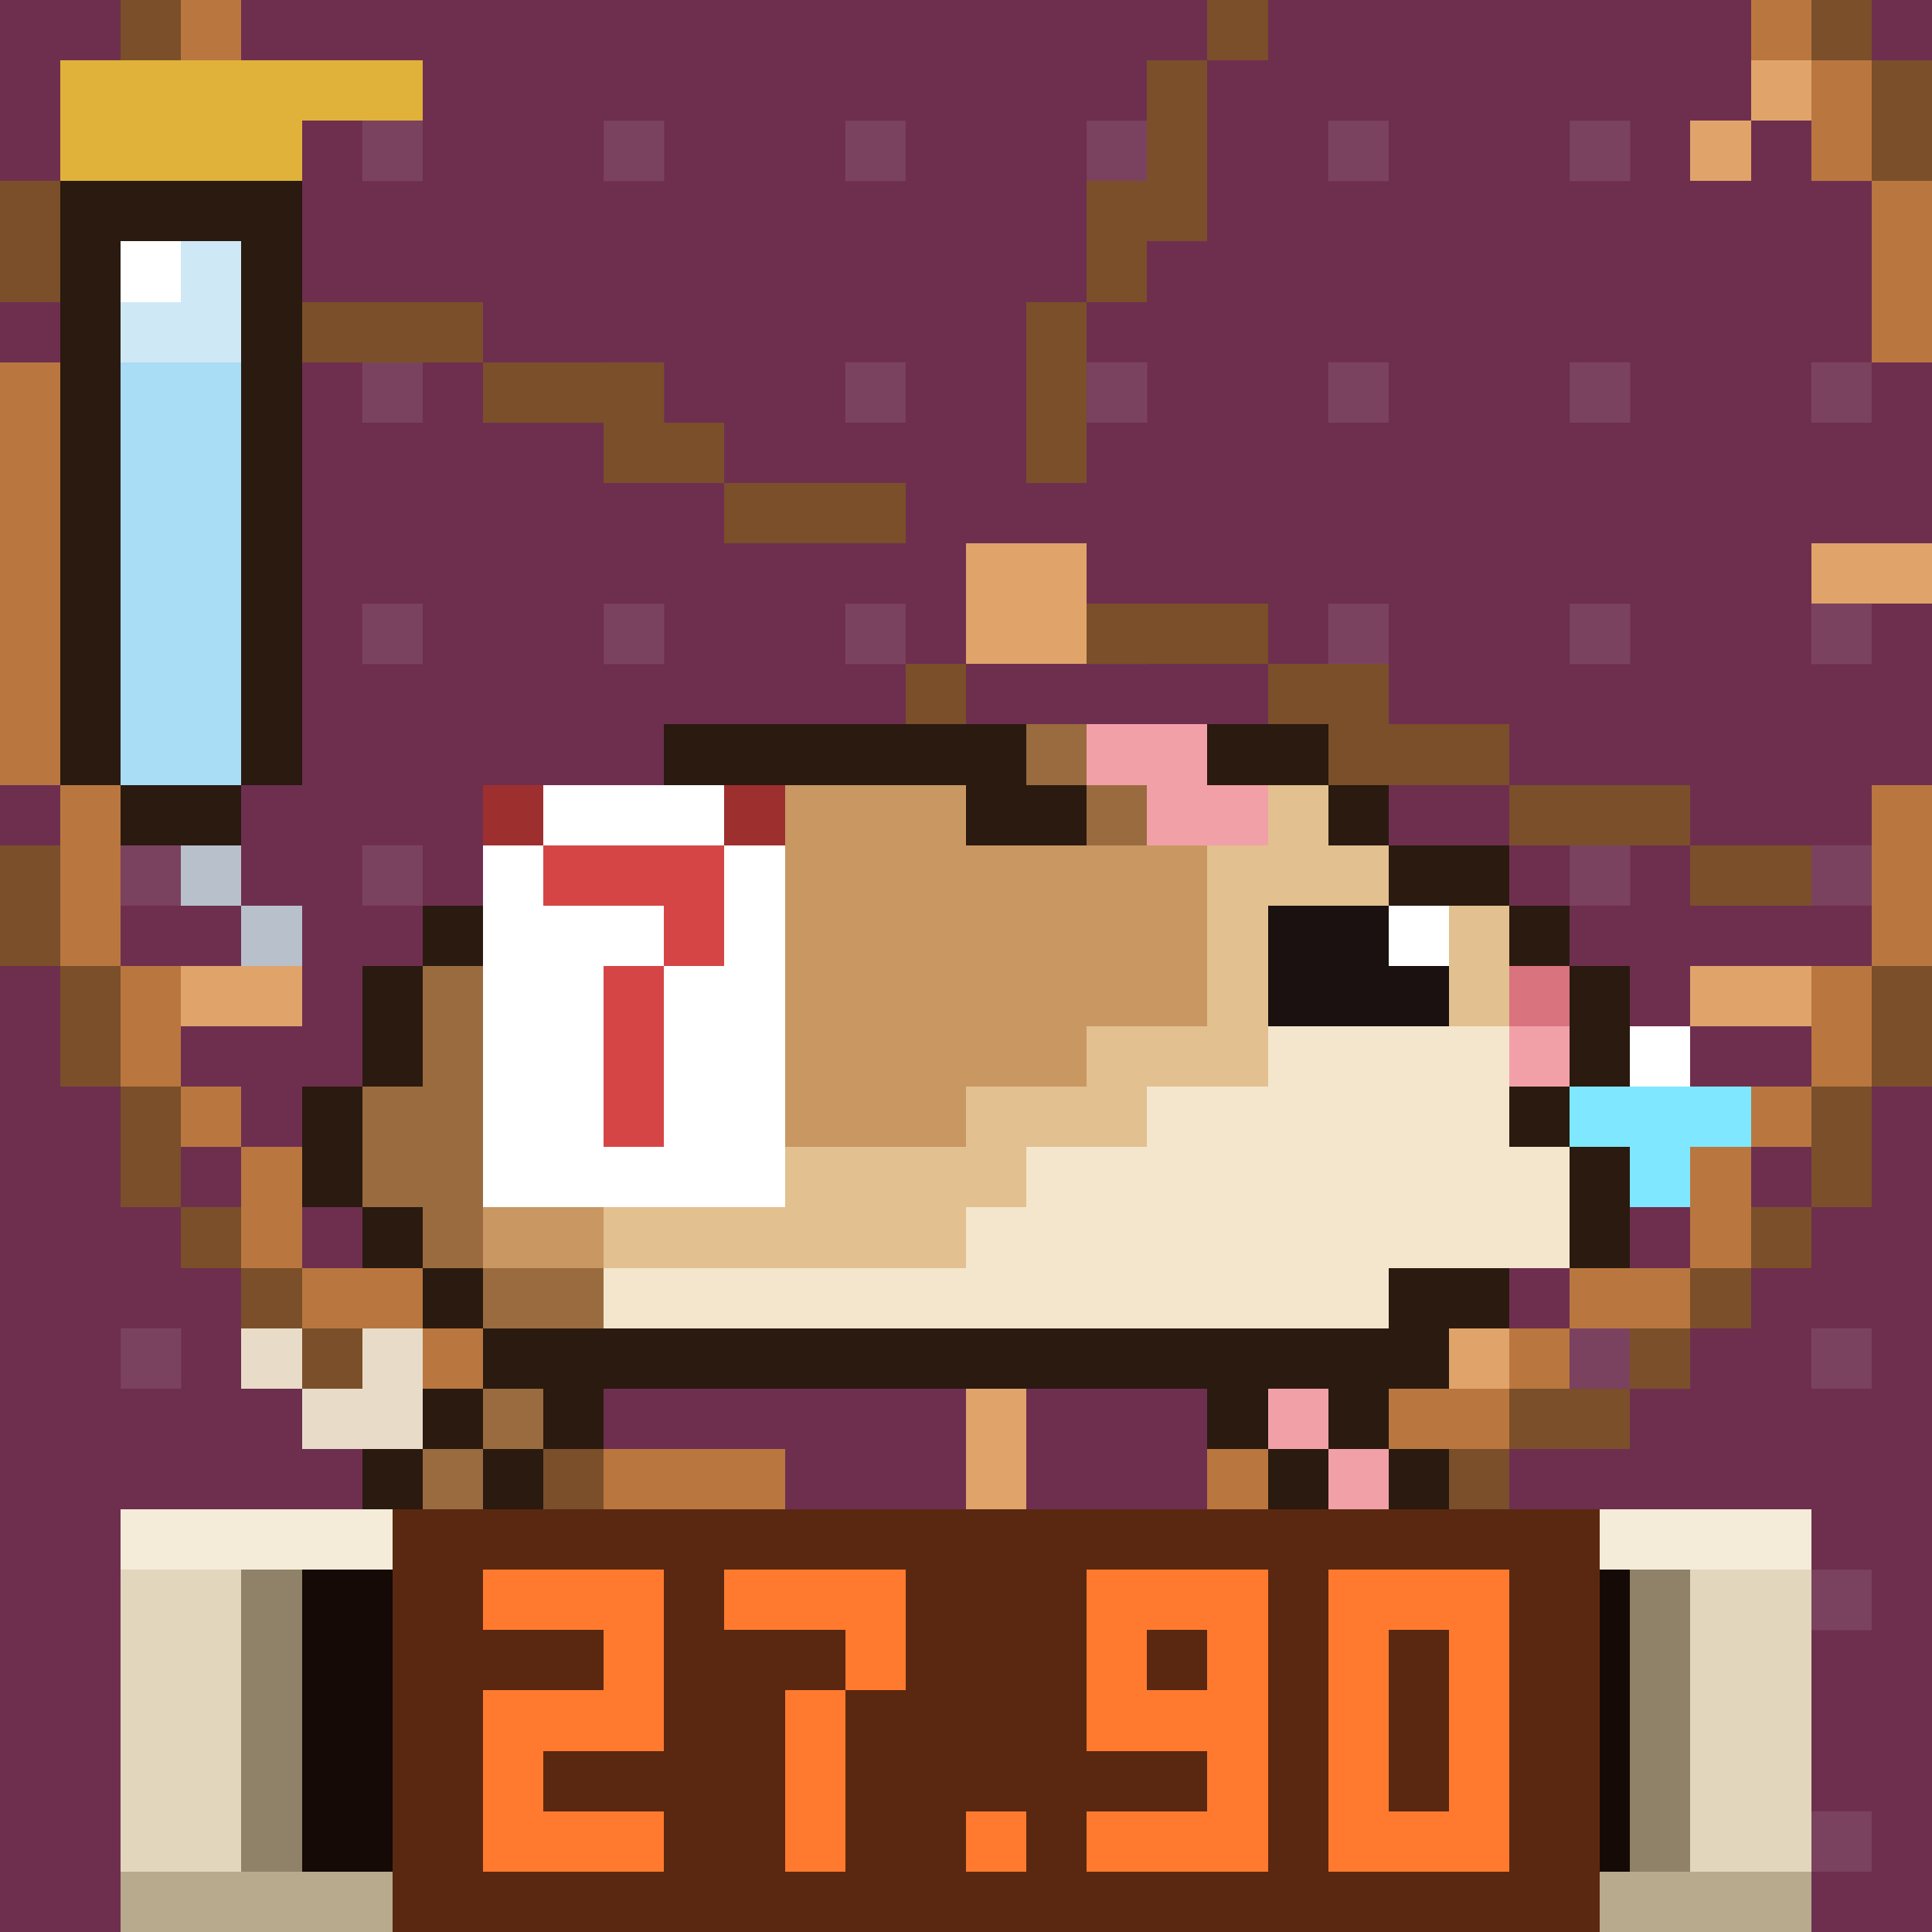
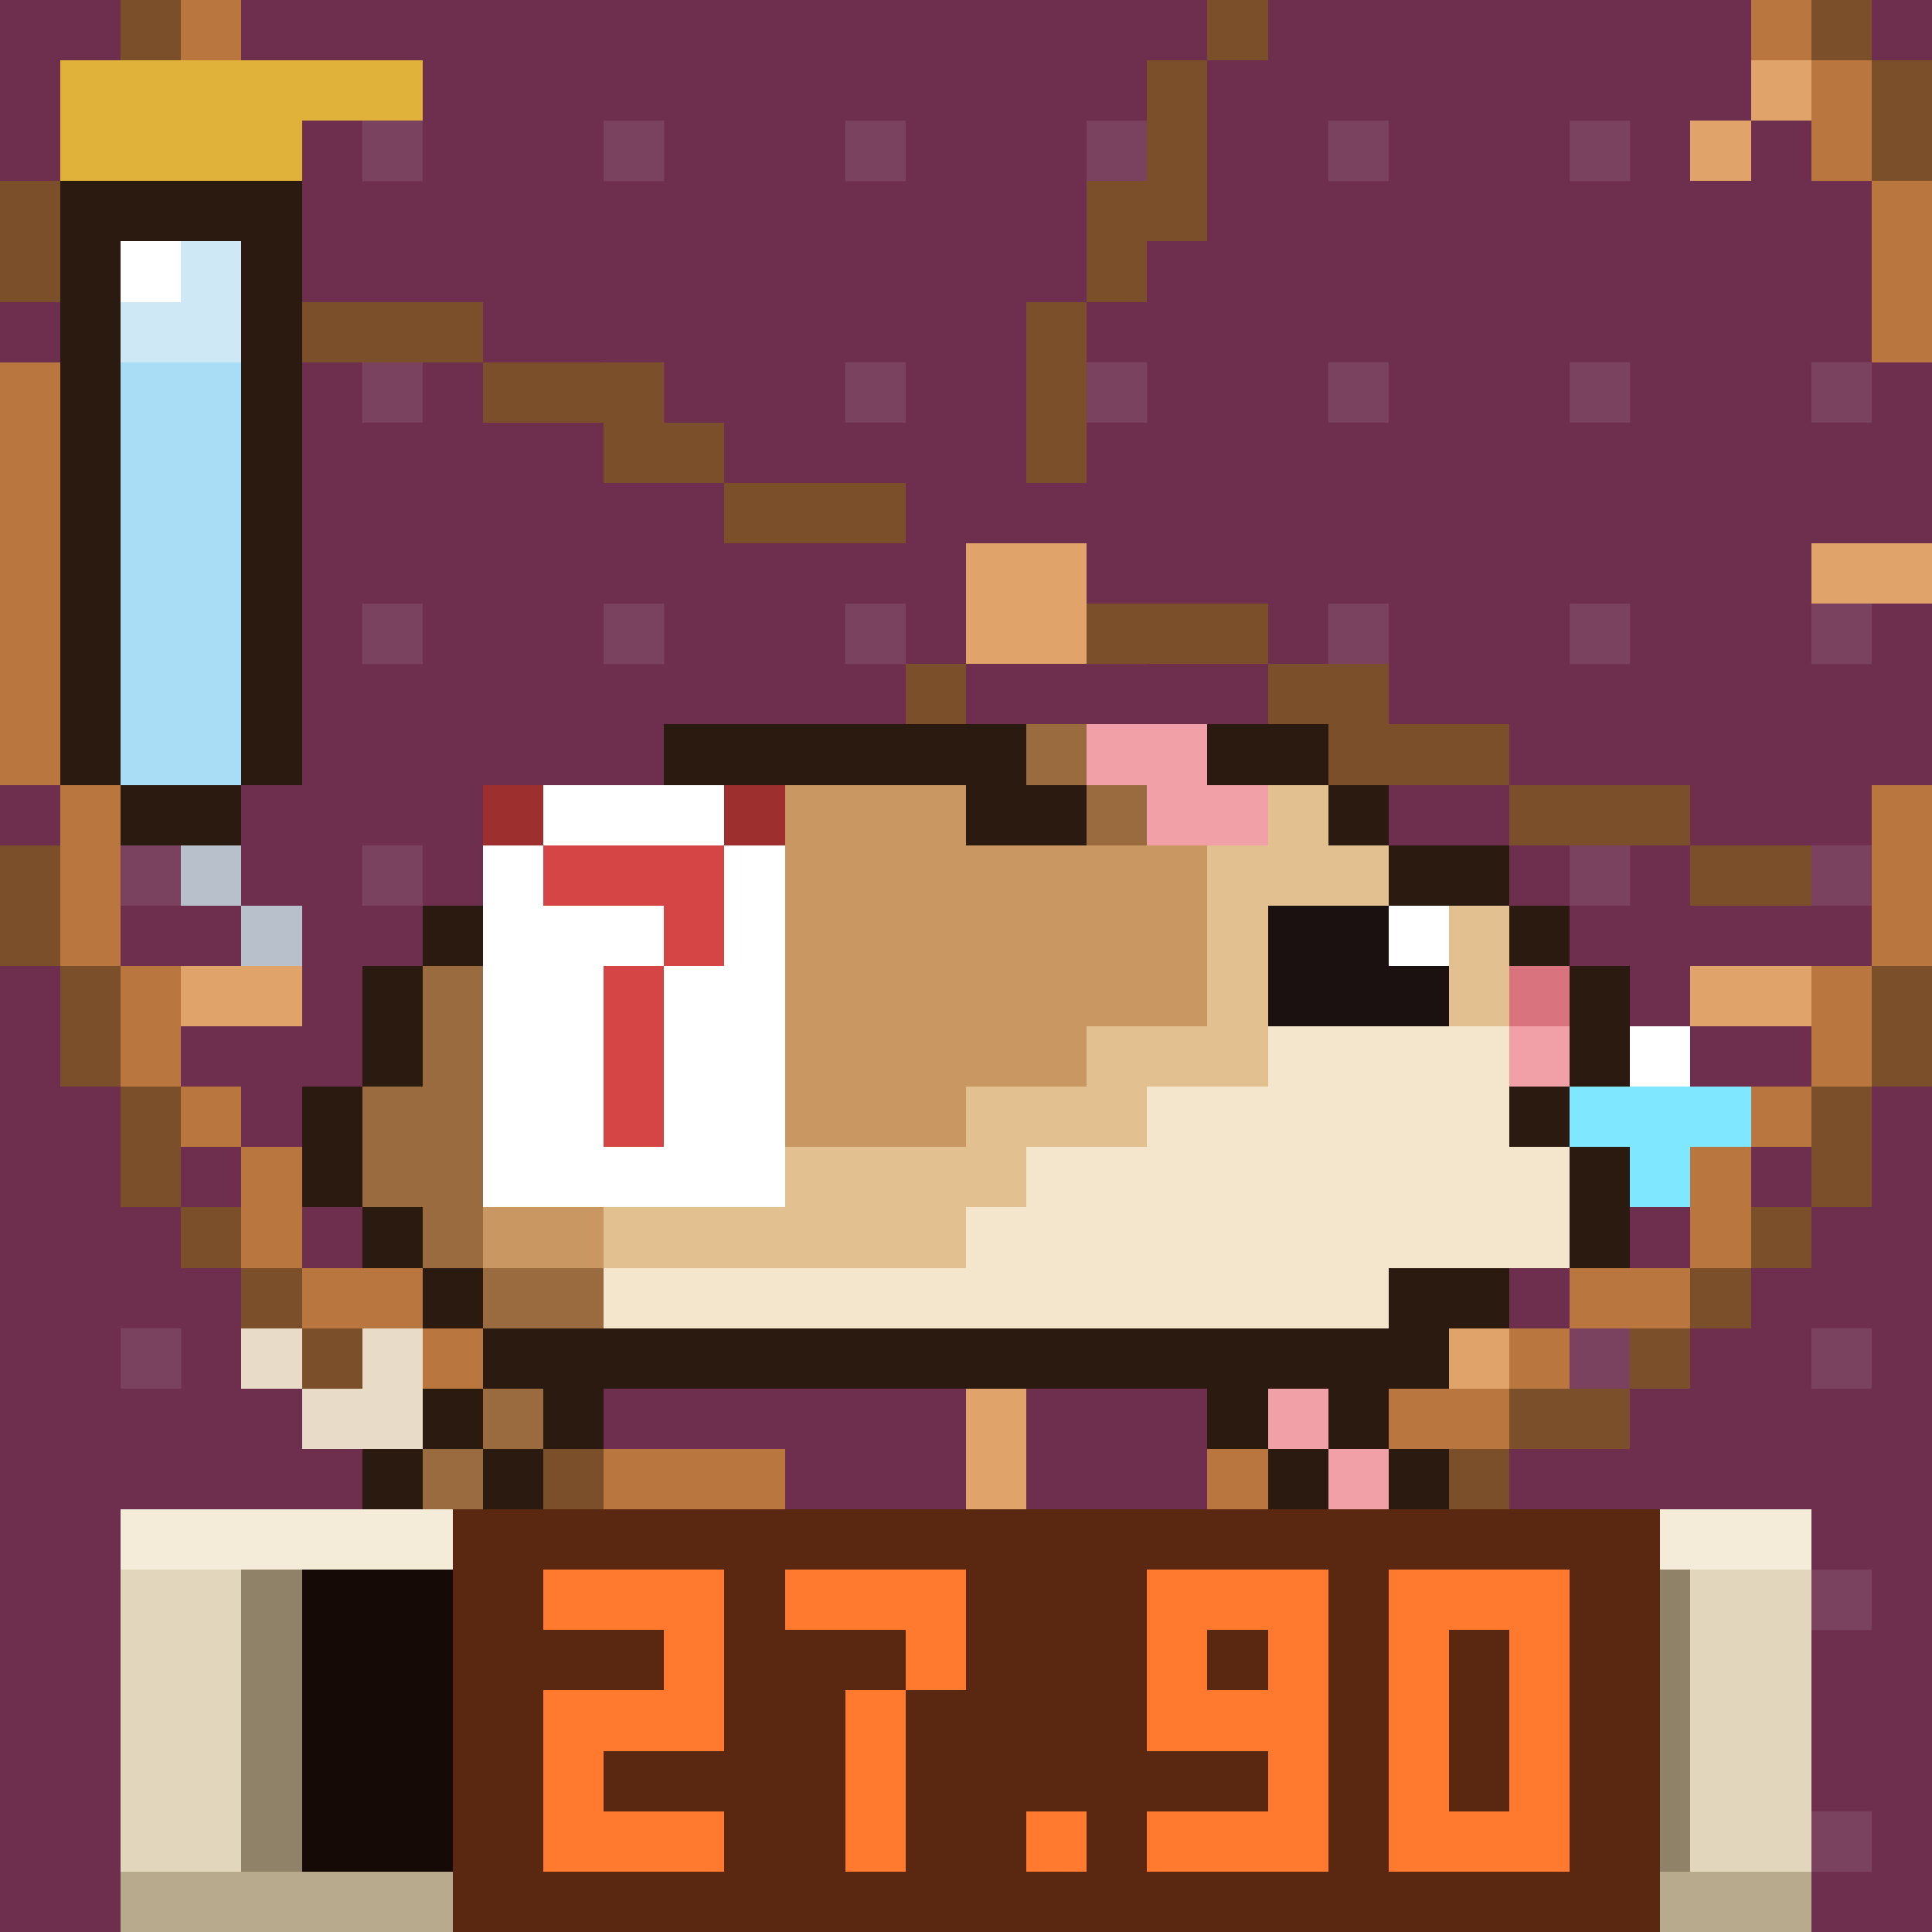
<svg xmlns="http://www.w3.org/2000/svg" viewBox="4 8 32 32" width="480" height="480" shape-rendering="crispEdges">
  <rect width="40" height="40" fill="#6e2f4f" />
  <defs>
    <pattern id="g" width="4" height="4" patternUnits="userSpaceOnUse">
      <rect x="2" y="2" width="1" height="1" fill="#fff" opacity=".09" />
    </pattern>
    <pattern id="v" width="1" height="1" patternUnits="userSpaceOnUse">
      <rect width=".4" height=".4" fill="#14505c" />
    </pattern>
  </defs>
  <rect width="40" height="40" fill="url(#g)" />
  <path stroke="#7a4f2a" d="M16 0.5h9M14 1.5h2M25 1.5h2M12 2.5h2M27 2.5h2M10 3.5h2M29 3.5h2M9 4.5h1M31 4.5h1M8 5.5h1M32 5.5h1M7 6.5h1M33 6.5h1M6 7.5h1M34 7.5h1M6 8.5h1M34 8.5h1M5 9.5h1M35 9.5h1M5 10.5h1M35 10.5h1M4 11.5h1M36 11.5h1M4 12.5h1M36 12.5h1M3 13.5h1M37 13.5h1M3 14.5h1M37 14.5h1M3 15.5h1M37 15.5h1M3 16.5h1M37 16.5h1M3 17.5h1M37 17.5h1M3 18.5h1M37 18.5h1M3 19.5h1M37 19.5h1M3 20.5h1M37 20.5h1M3 21.5h1M37 21.5h1M4 22.5h1M36 22.5h1M4 23.5h1M36 23.5h1M5 24.5h1M35 24.5h1M5 25.5h1M35 25.5h1M6 26.5h1M34 26.5h1M6 27.5h1M34 27.5h1M7 28.5h1M33 28.5h1M8 29.5h1M32 29.5h1M9 30.5h1M31 30.5h1M10 31.5h2M29 31.5h2M12 32.5h2M27 32.5h2M14 33.5h2M25 33.5h2M16 34.5h9" />
  <path stroke="#b9773f" d="M17 1.5h7M14 2.5h3M24 2.5h3M12 3.5h2M27 3.5h2M11 4.5h1M29 4.5h1M9 5.5h2M30 5.5h2M8 6.5h1M32 6.5h1M8 7.5h1M32 7.5h1M7 8.5h1M33 8.5h1M6 9.5h1M34 9.5h1M6 10.5h1M34 10.5h1M5 11.5h1M35 11.5h1M5 12.5h1M35 12.5h1M5 13.5h1M35 13.5h1M4 14.5h1M36 14.5h1M4 15.5h1M36 15.5h1M4 16.5h1M36 16.5h1M4 17.5h1M36 17.5h1M4 18.5h1M36 18.5h1M4 19.5h1M36 19.5h1M4 20.5h1M36 20.5h1M5 21.5h1M35 21.5h1M5 22.5h1M35 22.5h1M5 23.5h1M35 23.5h1M6 24.5h1M34 24.5h1M6 25.5h1M34 25.5h1M7 26.5h1M33 26.5h1M8 27.5h1M32 27.5h1M8 28.5h1M32 28.5h1M9 29.5h2M30 29.5h2M11 30.5h1M29 30.5h1M12 31.5h2M27 31.5h2M14 32.5h3M24 32.5h3M17 33.5h7" />
  <g opacity="1">
    <animate attributeName="opacity" values="1;0;0" dur="300ms" calcMode="discrete" repeatCount="indefinite" />
    <path stroke="#7a4f2a" d="M25 4.5h1M25 5.5h1M24 6.5h1M24 7.5h1M24 8.5h1M23 9.5h1M23 10.5h1M22 11.5h2M7 12.5h2M22 12.5h1M9 13.5h3M21 13.5h1M12 14.5h3M21 14.5h1M14 15.5h2M21 15.5h1M16 16.5h3M22 18.5h3M19 19.5h1M25 19.5h2M19 20.5h1M26 20.5h3M19 21.5h1M29 21.5h3M18 22.5h1M32 22.5h2M17 23.5h2M17 24.5h1M17 25.5h1M16 26.5h1M16 27.5h1M16 28.5h1M15 29.5h1M15 30.5h1" />
    <path stroke="#e0a46a" d="M20 2.5h1M20 3.5h1M12 4.5h1M28 4.5h1M13 5.5h1M27 5.5h1M7 9.5h1M33 9.5h1M8 10.5h1M32 10.5h1M5 17.5h2M34 17.5h2M7 24.5h2M32 24.5h2M13 29.5h1M27 29.5h1M13 30.5h1M28 30.5h1M20 31.5h1M20 32.5h1" />
  </g>
  <g opacity="0">
    <animate attributeName="opacity" values="0;1;0" dur="300ms" calcMode="discrete" repeatCount="indefinite" />
    <path stroke="#7a4f2a" d="M11 6.5h1M12 7.5h1M13 8.5h1M31 8.5h1M14 9.5h1M30 9.5h1M14 10.5h1M29 10.5h1M15 11.5h2M27 11.5h2M16 12.5h1M26 12.5h1M17 13.5h1M25 13.5h2M18 14.5h1M24 14.5h1M18 15.5h2M22 15.5h2M22 16.5h1M18 18.5h1M17 19.5h2M21 19.5h2M16 20.5h1M22 20.5h1M14 21.5h2M23 21.5h1M14 22.5h1M24 22.5h1M12 23.5h2M24 23.5h2M11 24.5h1M26 24.5h1M10 25.5h1M26 25.5h1M9 26.5h1M27 26.5h1M28 27.5h1M29 28.5h1" />
    <path stroke="#e0a46a" d="M23 2.5h1M15 3.5h1M22 3.5h1M15 4.5h1M29 6.5h2M9 7.5h1M9 8.5h1M33 12.5h2M5 14.5h1M6 15.5h1M34 19.5h1M35 20.5h1M6 22.5h2M31 26.5h1M31 27.5h1M10 28.5h2M25 30.5h1M18 31.5h1M25 31.5h1M17 32.5h1" />
  </g>
  <g opacity="0">
    <animate attributeName="opacity" values="0;0;1" dur="300ms" calcMode="discrete" repeatCount="indefinite" />
    <path stroke="#7a4f2a" d="M18 4.5h1M18 5.5h1M18 6.5h1M19 7.5h1M19 8.5h1M19 9.5h1M19 10.5h1M19 11.5h1M19 12.5h1M19 13.5h1M20 14.5h1M20 15.5h1M31 15.5h3M24 16.5h7M17 17.5h2M22 17.5h2M10 18.5h7M7 19.5h3M20 19.5h1M20 20.5h1M21 21.5h1M21 22.5h1M21 23.5h1M21 24.5h1M21 25.5h1M21 26.5h1M21 27.5h1M22 28.5h1M22 29.5h1M22 30.5h1" />
    <path stroke="#e0a46a" d="M17 2.5h1M18 3.5h1M25 3.5h1M25 4.5h1M10 6.5h2M31 7.5h1M31 8.5h1M6 12.5h2M35 14.5h1M34 15.5h1M6 19.5h1M5 20.5h1M33 22.5h2M9 26.5h1M9 27.5h1M29 28.5h2M15 30.5h1M15 31.5h1M22 31.5h1M23 32.5h1" />
  </g>
  <path stroke="#e0a46a" d="M20 17.5h2M20 18.5h2" />
  <path stroke="#2a1a10" d="M5 11.5h4M5 12.5h1M8 12.5h1M5 13.5h1M8 13.5h1M5 14.5h1M8 14.5h1M5 15.5h1M8 15.5h1M5 16.5h1M8 16.5h1M5 17.5h1M8 17.5h1M5 18.5h1M8 18.5h1M5 19.5h1M8 19.5h1M5 20.5h1M8 20.5h1M6 21.5h2" />
  <path stroke="#ffffff" d="M6 12.5h1" />
  <path stroke="#cfe8f5" d="M7 12.5h1M6 13.5h2" />
  <path stroke="#a9dcf5" d="M6 14.5h2M6 15.5h2M6 16.5h2M6 17.5h2M6 18.5h2M6 19.5h2M6 20.5h2" />
  <path stroke="#e0b23a" d="M5 9.5h6M5 10.5h4" />
  <path stroke="#b8c0cc" d="M7 22.5h1M8 23.5h1" />
  <g opacity="1">
    <animate attributeName="opacity" values="1;0" dur="200ms" calcMode="discrete" repeatCount="indefinite" />
    <path stroke="#e8dcc8" d="M8 30.5h1M10 30.5h1M9 31.5h2" />
  </g>
  <g opacity="0">
    <animate attributeName="opacity" values="0;1" dur="200ms" calcMode="discrete" repeatCount="indefinite" />
    <path stroke="#e8dcc8" d="M7 29.5h1M9 29.5h1M8 30.5h2" />
  </g>
  <path stroke="#2a1a10" d="M15 20.5h6M24 20.5h2M13 21.5h2M20 21.5h2M26 21.5h1M12 22.5h1M27 22.5h2M11 23.5h1M29 23.5h1M10 24.5h1M30 24.5h1M10 25.5h1M30 25.5h1M9 26.5h1M29 26.5h2M9 27.5h1M30 27.5h1M10 28.5h1M30 28.5h1M11 29.5h1M27 29.5h2M12 30.5h16" />
  <path stroke="#9a6b3f" d="M21 20.5h1M15 21.5h1M22 21.5h1M13 22.5h1M12 23.5h1M11 24.5h1M11 25.5h1M10 26.5h2M10 27.5h2M11 28.5h1M12 29.5h2" />
  <path stroke="#c99762" d="M16 21.5h4M14 22.5h10M13 23.5h11M12 24.5h12M12 25.5h10M12 26.5h8M12 27.5h5M12 28.5h2" />
  <path stroke="#e2c08f" d="M25 21.5h1M24 22.5h3M24 23.5h1M28 23.5h1M24 24.5h1M28 24.5h1M22 25.5h3M20 26.5h3M17 27.5h4M14 28.5h6" />
  <path stroke="#f4e6cc" d="M25 25.5h4M23 26.5h6M21 27.5h9M20 28.5h10M14 29.5h13" />
  <path stroke="#f2a0a8" d="M22 20.5h2M23 21.5h2M29 25.5h1" />
  <path stroke="#1a1110" d="M25 23.5h2M25 24.5h3" />
  <path stroke="#ffffff" d="M27 23.5h1" />
  <path stroke="#d9737e" d="M29 24.5h1" />
  <g opacity="1">
    <animate attributeName="opacity" values="1;0" dur="200ms" calcMode="discrete" repeatCount="indefinite" />
    <path stroke="#2a1a10" d="M11 31.5h1M13 31.5h1M24 31.5h1M26 31.5h1M10 32.5h1M12 32.5h1M25 32.5h1M27 32.5h1" />
    <path stroke="#9a6b3f" d="M12 31.5h1M11 32.5h1" />
    <path stroke="#f2a0a8" d="M25 31.5h1M26 32.5h1" />
  </g>
  <g opacity="0">
    <animate attributeName="opacity" values="0;1" dur="200ms" calcMode="discrete" repeatCount="indefinite" />
    <path stroke="#2a1a10" d="M13 31.5h1M15 31.5h1M21 31.5h1M23 31.5h1M14 32.5h2M23 32.5h1" />
    <path stroke="#9a6b3f" d="M14 31.5h1" />
    <path stroke="#f2a0a8" d="M22 31.5h1M22 32.5h1" />
  </g>
  <path stroke="#ffffff" d="M31 25.5h1" />
  <path stroke="#7fe7ff" d="M30 26.5h3M31 27.5h1" />
  <path stroke="#ffffff" d="M13 21.5h3M12 22.5h5M12 23.5h5M12 24.5h5M12 25.5h5M12 26.5h5M12 27.5h5" />
  <path stroke="#9e2f2f" d="M12 21.5h1M16 21.5h1" />
  <path stroke="#d64545" d="M13 22.5h3M15 23.5h1M14 24.5h1M14 25.5h1M14 26.5h1" />
  <rect x="6" y="33" width="28" height="7" fill="#e2d6bc" />
  <rect x="6" y="33" width="28" height="1" fill="#f4ecd9" />
  <rect x="6" y="39" width="28" height="1" fill="#b8aa8c" />
  <rect x="8" y="34" width="24" height="5" fill="#8f8268" />
  <rect x="9" y="34" width="22" height="5" fill="#150a05" />
-   <path stroke="#5a2810" stroke-width="3" stroke-linecap="square" d="M12 34.5h3M14 35.5h1M12 36.5h3M12 37.5h1M12 38.5h3M16 34.5h3M18 35.5h1M17 36.5h1M17 37.5h1M17 38.5h1M20 38.5h1M22 34.5h3M22 35.5h1M24 35.5h1M22 36.5h3M24 37.5h1M22 38.5h3M26 34.5h3M26 35.5h1M28 35.5h1M26 36.5h1M28 36.5h1M26 37.5h1M28 37.5h1M26 38.5h3" />
-   <path stroke="#ff7a2f" d="M12 34.5h3M14 35.5h1M12 36.5h3M12 37.5h1M12 38.5h3M16 34.5h3M18 35.5h1M17 36.5h1M17 37.5h1M17 38.5h1M20 38.5h1M22 34.5h3M22 35.5h1M24 35.5h1M22 36.5h3M24 37.5h1M22 38.5h3M26 34.5h3M26 35.5h1M28 35.5h1M26 36.5h1M28 36.5h1M26 37.5h1M28 37.5h1M26 38.5h3" />
+   <path stroke="#5a2810" stroke-width="3" stroke-linecap="square" d="M13 34.5h3M15 35.5h1M13 36.5h3M13 37.5h1M13 38.5h3M17 34.5h3M19 35.5h1M18 36.5h1M18 37.5h1M18 38.5h1M21 38.5h1M23 34.5h3M23 35.5h1M25 35.5h1M23 36.5h3M25 37.5h1M23 38.5h3M27 34.5h3M27 35.5h1M29 35.5h1M27 36.5h1M29 36.5h1M27 37.5h1M29 37.5h1M27 38.5h3" />
+   <path stroke="#ff7a2f" d="M13 34.5h3M15 35.5h1M13 36.5h3M13 37.5h1M13 38.5h3M17 34.5h3M19 35.5h1M18 36.5h1M18 37.5h1M18 38.5h1M21 38.5h1M23 34.5h3M23 35.5h1M25 35.5h1M23 36.5h3M25 37.5h1M23 38.5h3M27 34.5h3M27 35.5h1M29 35.5h1M27 36.5h1M29 36.5h1M27 37.5h1M29 37.5h1M27 38.5h3" />
</svg>
